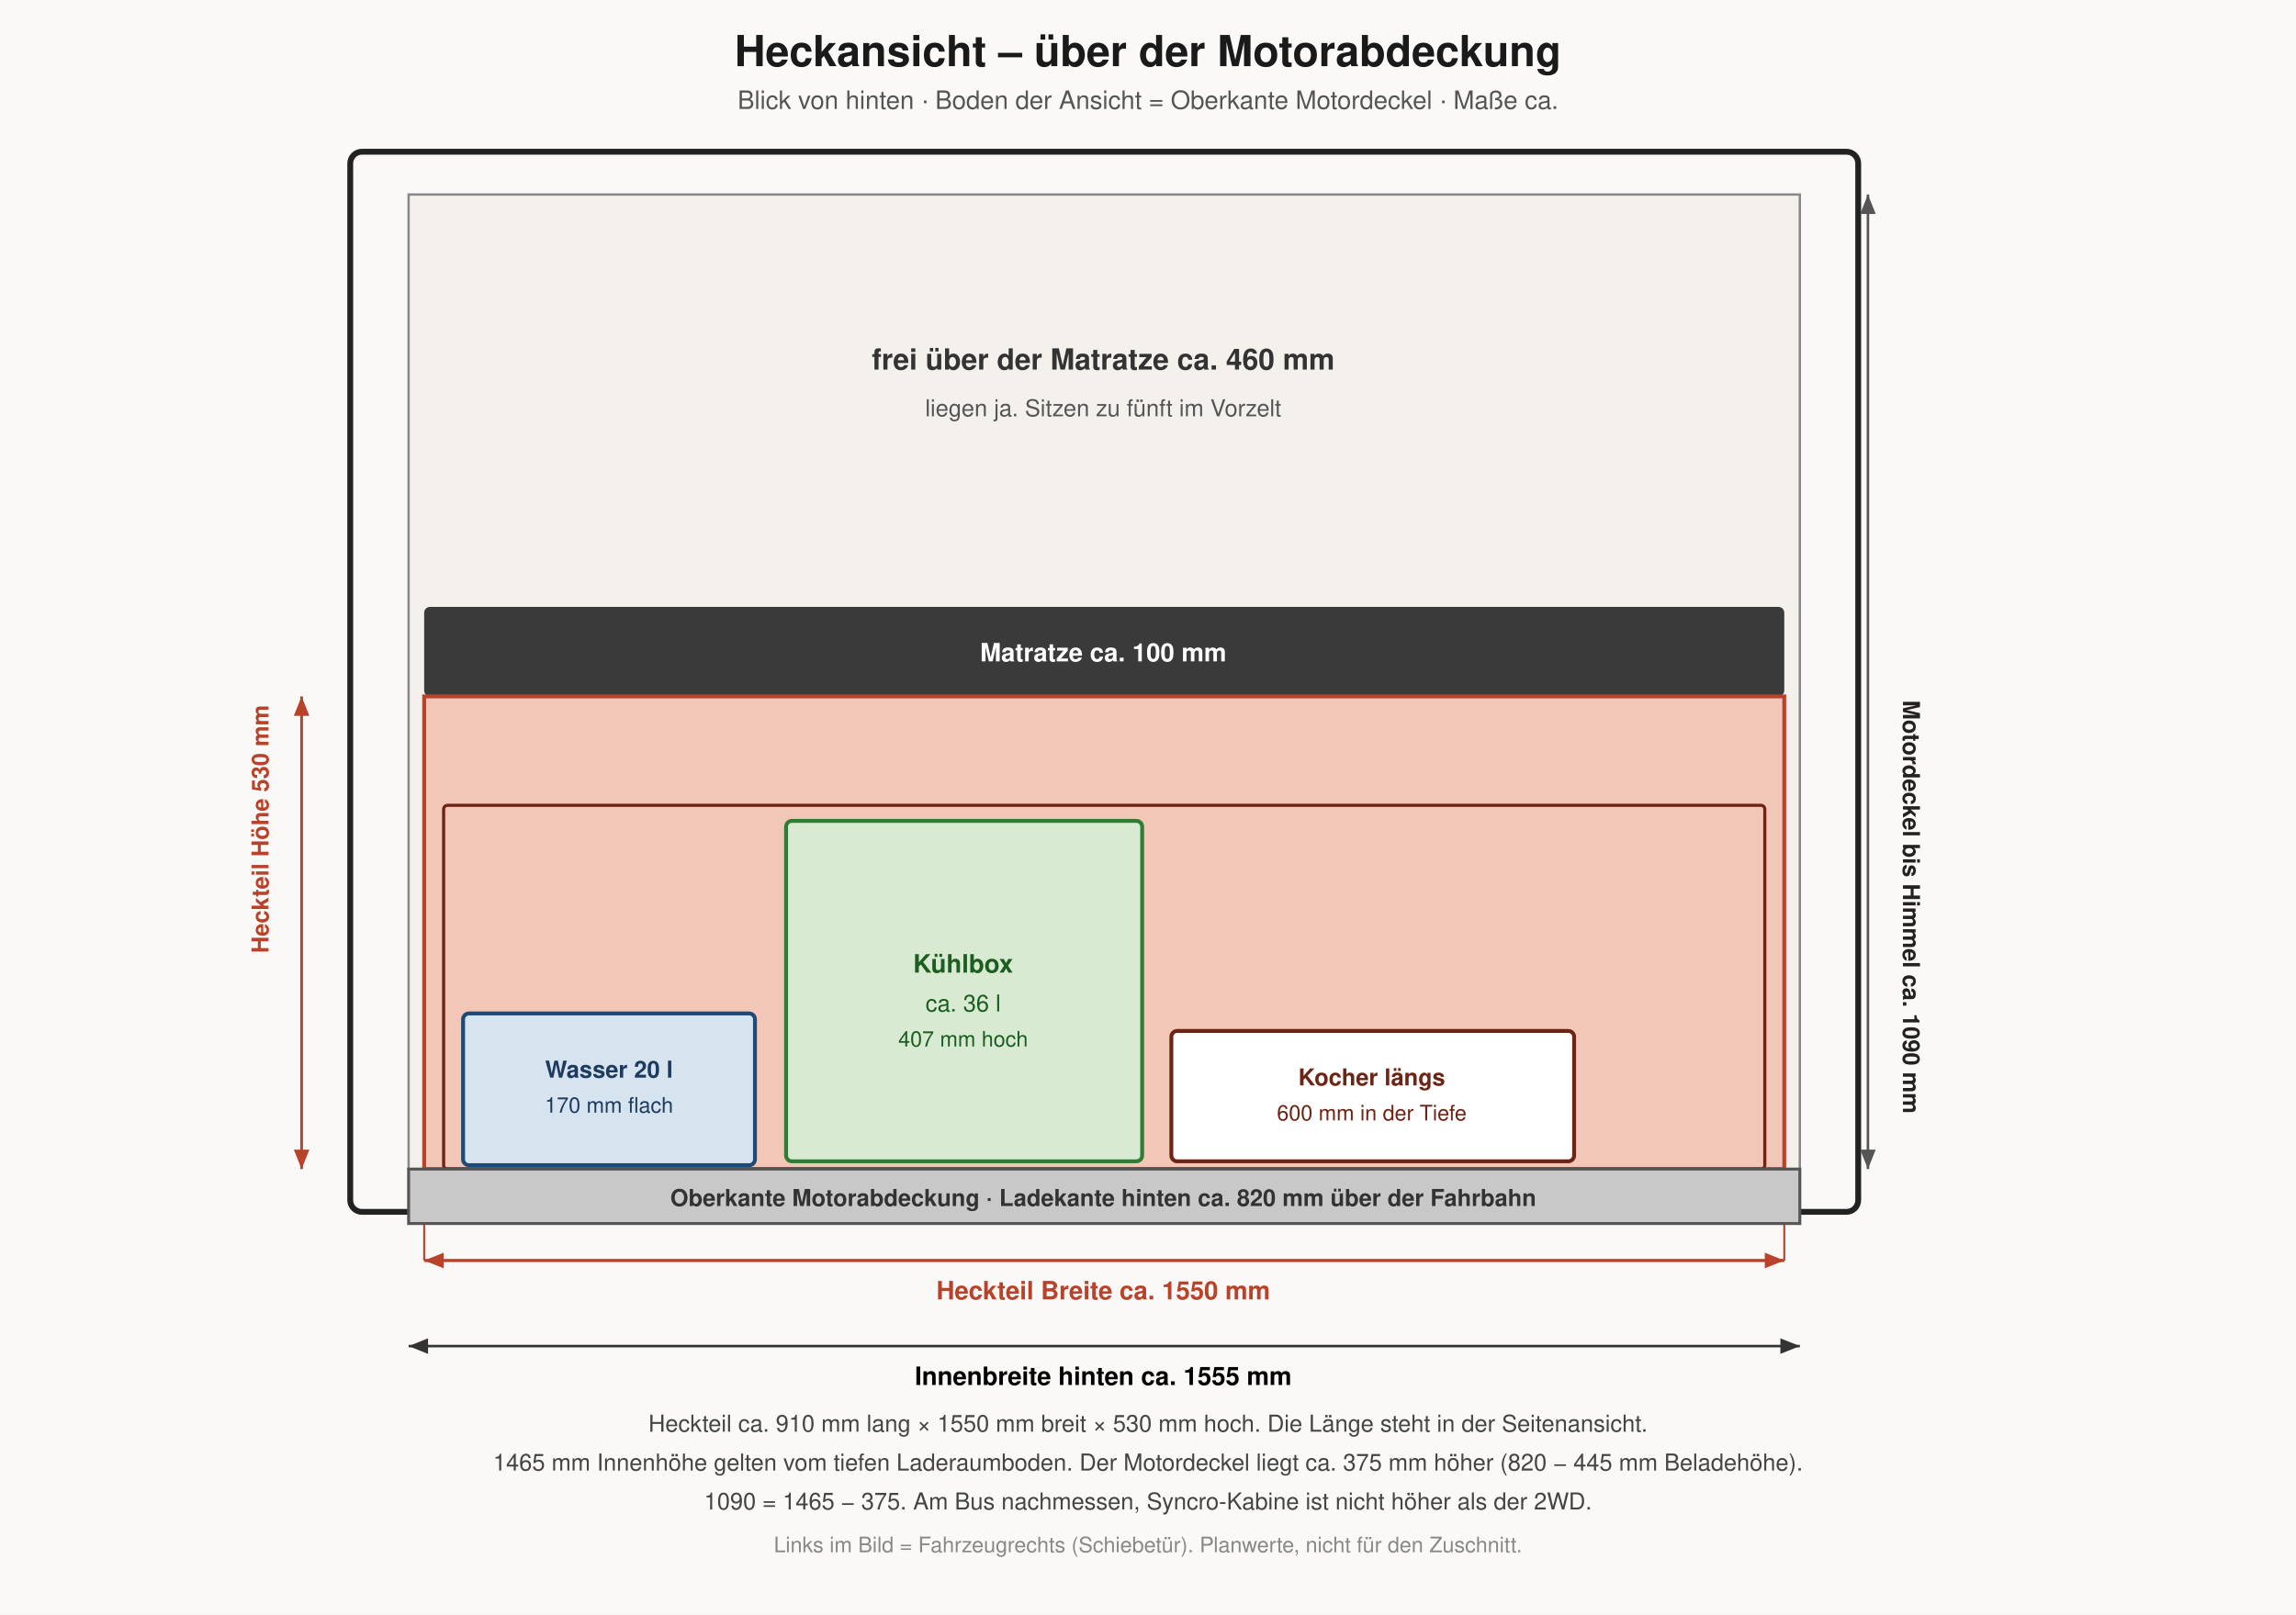
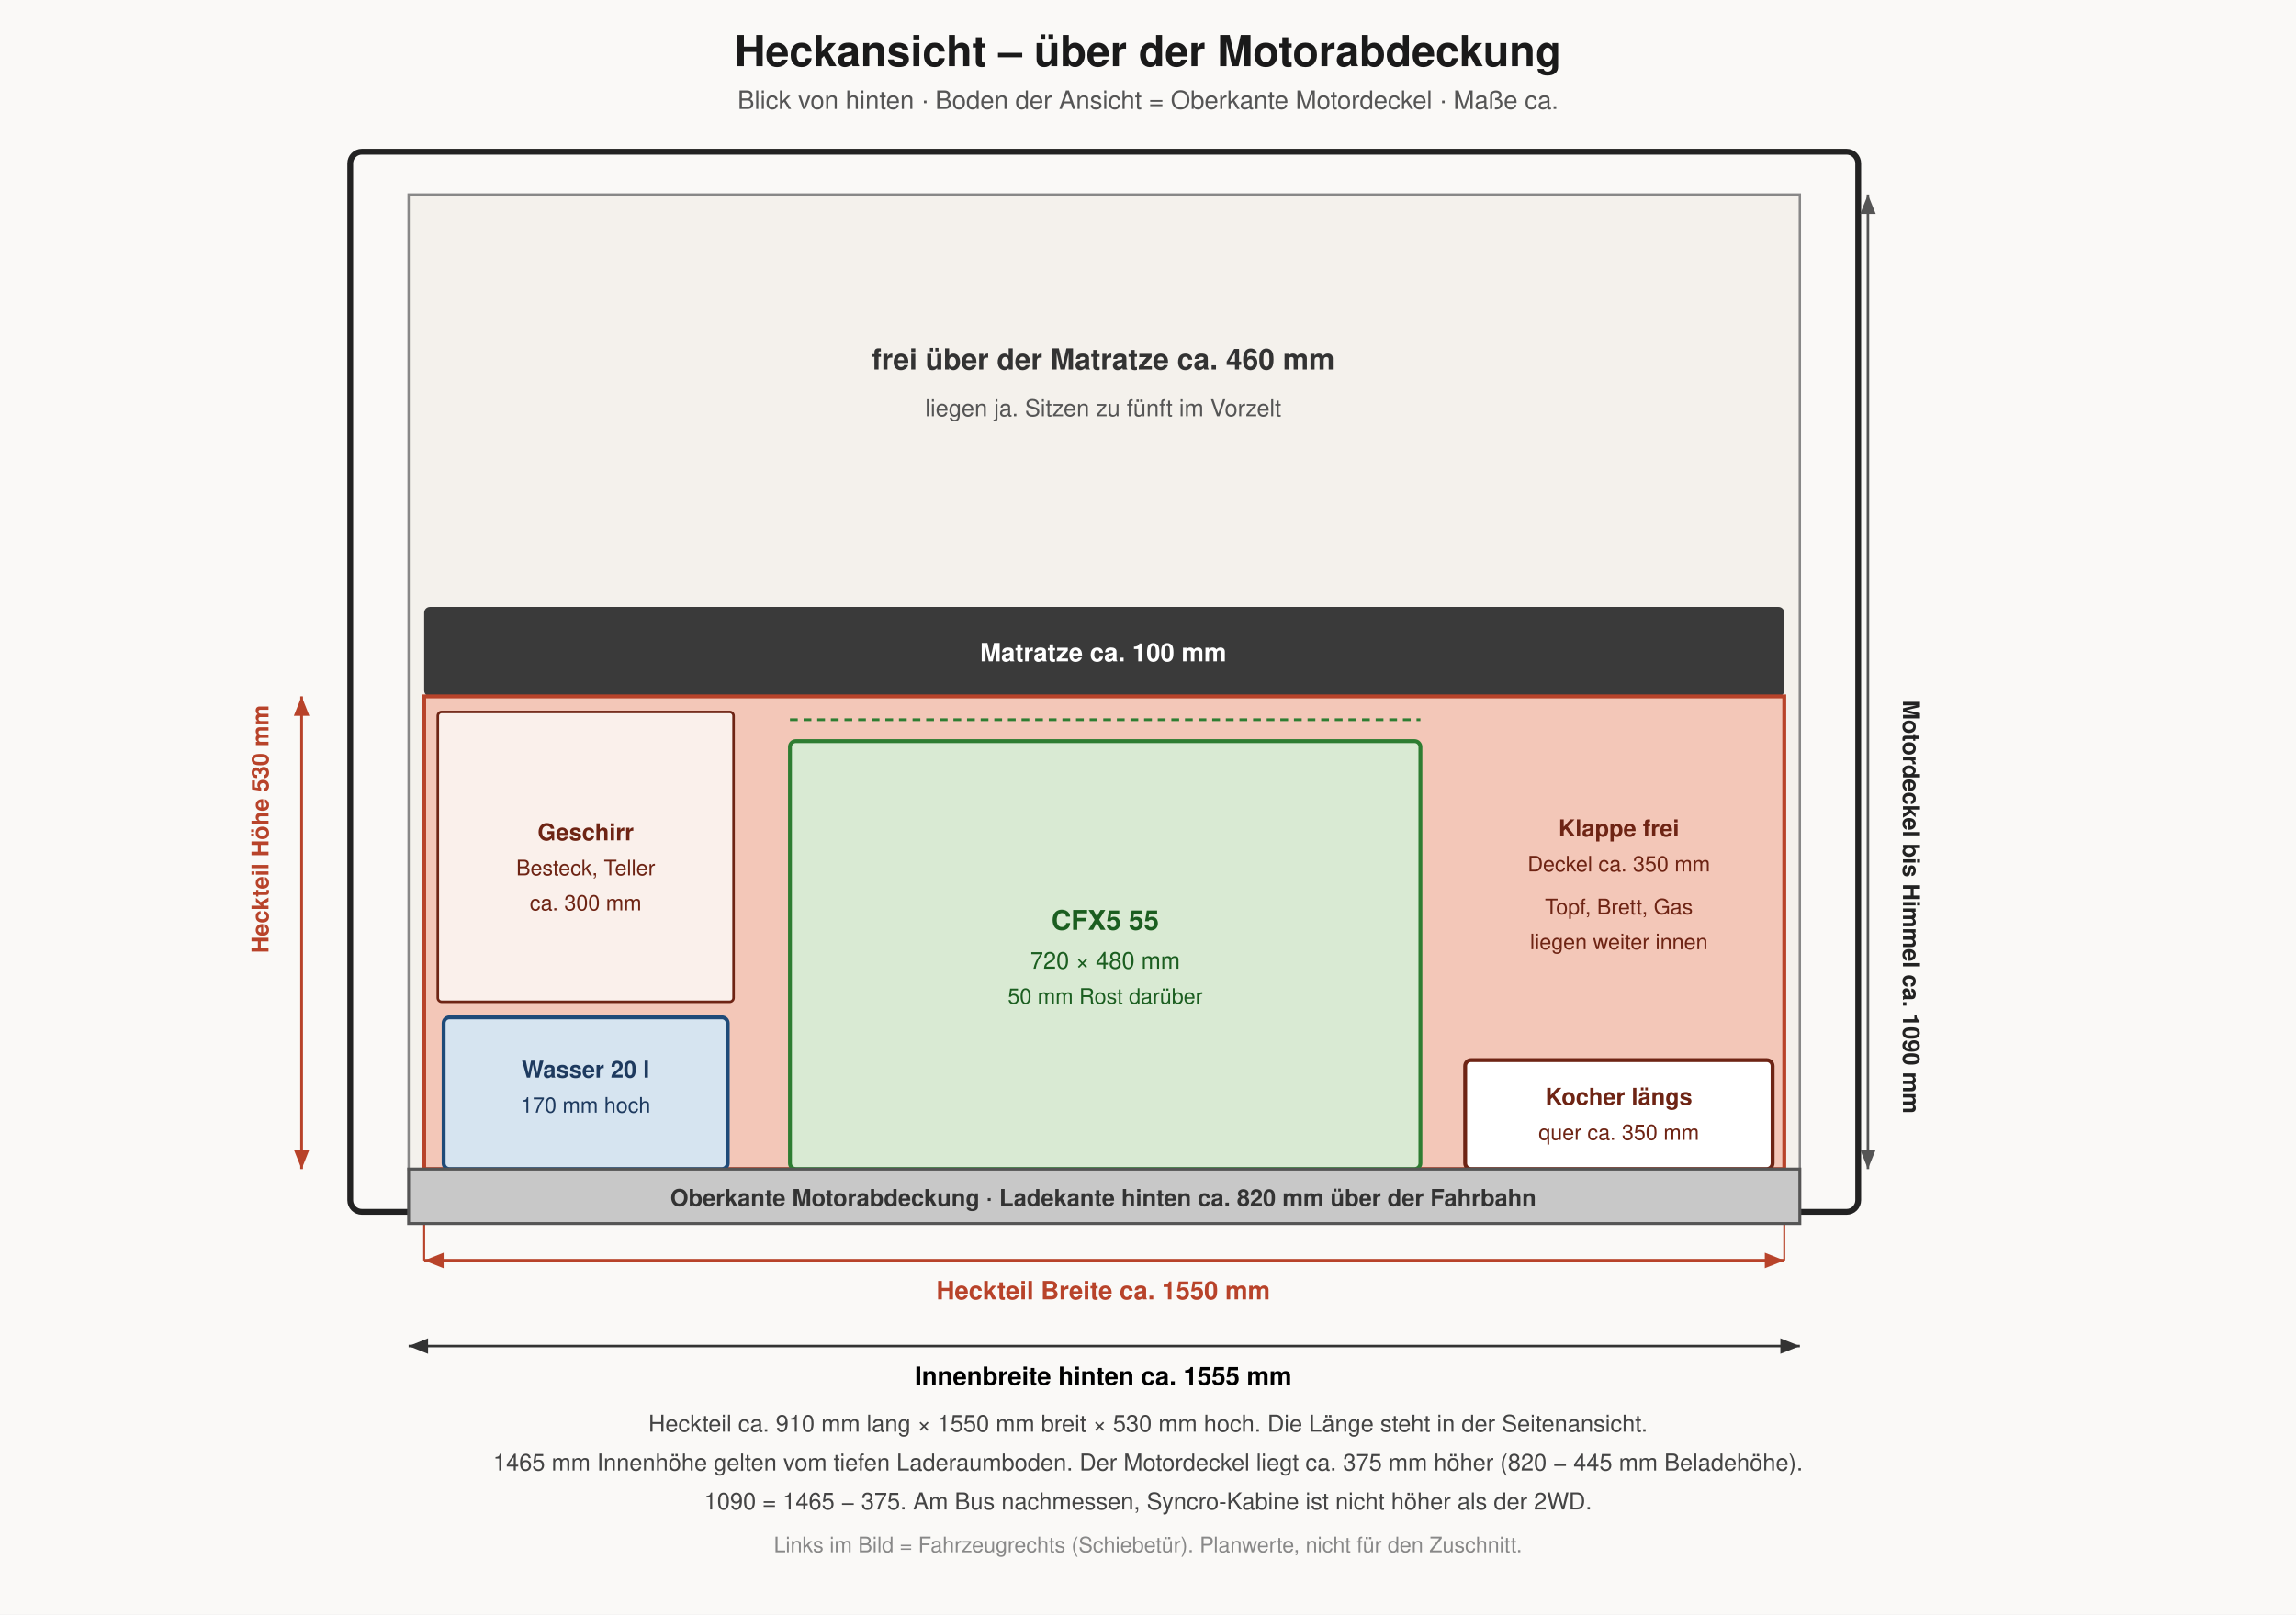
<svg xmlns="http://www.w3.org/2000/svg" viewBox="0 0 1180 830" font-family="Helvetica, Arial, sans-serif">
  <rect width="1180" height="830" fill="#faf9f7" />
  <text x="590" y="34" text-anchor="middle" font-size="22" font-weight="700" fill="#1a1a1a">Heckansicht – über der Motorabdeckung</text>
  <text x="590" y="56" text-anchor="middle" font-size="13" fill="#555">Blick von hinten · Boden der Ansicht = Oberkante Motordeckel · Maße ca.</text>
  <rect x="180" y="78" width="775" height="545" rx="6" fill="none" stroke="#222" stroke-width="3" />
  <rect x="210" y="100" width="715" height="501" fill="#f4f1ec" stroke="#888" stroke-width="1.2" />
  <text x="567" y="190" text-anchor="middle" font-size="15" font-weight="700" fill="#333">frei über der Matratze ca. 460 mm</text>
  <text x="567" y="214" text-anchor="middle" font-size="12" fill="#555">liegen ja. Sitzen zu fünft im Vorzelt</text>
  <rect x="218" y="312" width="699" height="46" rx="3" fill="#3a3a3a" />
  <text x="567" y="340" text-anchor="middle" font-size="13" font-weight="700" fill="#fff">Matratze ca. 100 mm</text>
  <rect x="218" y="358" width="699" height="243" fill="#f3c7b8" stroke="#b8432a" stroke-width="2" />
-   <rect x="228" y="414" width="679" height="187" rx="2" fill="none" stroke="#6e2414" stroke-width="1.6" />
-   <rect x="238" y="521" width="150" height="78" rx="3" fill="#d6e4f0" stroke="#1e4a78" stroke-width="2" />
-   <text x="313" y="554" text-anchor="middle" font-size="12" font-weight="700" fill="#1e3a5f">Wasser 20 l</text>
-   <text x="313" y="572" text-anchor="middle" font-size="11" fill="#1e3a5f">170 mm flach</text>
-   <rect x="404" y="422" width="183" height="175" rx="3" fill="#d9ead3" stroke="#2e7d32" stroke-width="2" />
-   <text x="495" y="500" text-anchor="middle" font-size="13" font-weight="700" fill="#1b5e20">Kühlbox</text>
-   <text x="495" y="520" text-anchor="middle" font-size="12" fill="#1b5e20">ca. 36 l</text>
-   <text x="495" y="538" text-anchor="middle" font-size="11" fill="#1b5e20">407 mm hoch</text>
-   <rect x="602" y="530" width="207" height="67" rx="3" fill="#fff" stroke="#6e2414" stroke-width="2" />
-   <text x="705" y="558" text-anchor="middle" font-size="12" font-weight="700" fill="#6e2414">Kocher längs</text>
-   <text x="705" y="576" text-anchor="middle" font-size="11" fill="#6e2414">600 mm in der Tiefe</text>
+   <rect x="225" y="366" width="152" height="149" rx="2" fill="#faf0eb" stroke="#6e2414" stroke-width="1.3" />
+   <text x="301" y="432" text-anchor="middle" font-size="12" font-weight="700" fill="#6e2414">Geschirr</text>
+   <text x="301" y="450" text-anchor="middle" font-size="11" fill="#6e2414">Besteck, Teller</text>
+   <text x="301" y="468" text-anchor="middle" font-size="11" fill="#6e2414">ca. 300 mm</text>
+   <rect x="228" y="523" width="146" height="78" rx="3" fill="#d6e4f0" stroke="#1e4a78" stroke-width="2" />
+   <text x="301" y="554" text-anchor="middle" font-size="12" font-weight="700" fill="#1e3a5f">Wasser 20 l</text>
+   <text x="301" y="572" text-anchor="middle" font-size="11" fill="#1e3a5f">170 mm hoch</text>
+   <rect x="406" y="381" width="324" height="220" rx="3" fill="#d9ead3" stroke="#2e7d32" stroke-width="2" />
+   <line x1="406" y1="370" x2="730" y2="370" stroke="#2e7d32" stroke-width="1.4" stroke-dasharray="4 3" />
+   <text x="568" y="478" text-anchor="middle" font-size="14" font-weight="700" fill="#1b5e20">CFX5 55</text>
+   <text x="568" y="498" text-anchor="middle" font-size="12" fill="#1b5e20">720 × 480 mm</text>
+   <text x="568" y="516" text-anchor="middle" font-size="11" fill="#1b5e20">50 mm Rost darüber</text>
+   <text x="832" y="430" text-anchor="middle" font-size="12" font-weight="700" fill="#6e2414">Klappe frei</text>
+   <text x="832" y="448" text-anchor="middle" font-size="11" fill="#6e2414">Deckel ca. 350 mm</text>
+   <text x="832" y="470" text-anchor="middle" font-size="11" fill="#6e2414">Topf, Brett, Gas</text>
+   <text x="832" y="488" text-anchor="middle" font-size="11" fill="#6e2414">liegen weiter innen</text>
+   <rect x="753" y="545" width="158" height="56" rx="3" fill="#fff" stroke="#6e2414" stroke-width="2" />
+   <text x="832" y="568" text-anchor="middle" font-size="12" font-weight="700" fill="#6e2414">Kocher längs</text>
+   <text x="832" y="586" text-anchor="middle" font-size="11" fill="#6e2414">quer ca. 350 mm</text>
  <line x1="218" y1="601" x2="218" y2="648" stroke="#b8432a" stroke-width="1" />
  <line x1="917" y1="601" x2="917" y2="648" stroke="#b8432a" stroke-width="1" />
  <line x1="218" y1="648" x2="917" y2="648" stroke="#b8432a" stroke-width="1.6" />
  <polygon points="218,648 228,644 228,652" fill="#b8432a" />
  <polygon points="917,648 907,644 907,652" fill="#b8432a" />
  <text x="567" y="668" text-anchor="middle" font-size="13" font-weight="700" fill="#b8432a">Heckteil Breite ca. 1550 mm</text>
  <line x1="210" y1="692" x2="925" y2="692" stroke="#333" stroke-width="1.3" />
  <polygon points="210,692 220,688 220,696" fill="#333" />
  <polygon points="925,692 915,688 915,696" fill="#333" />
  <text x="567" y="712" text-anchor="middle" font-size="13" font-weight="700">Innenbreite hinten ca. 1555 mm</text>
  <line x1="155" y1="358" x2="155" y2="601" stroke="#b8432a" stroke-width="1.4" />
  <polygon points="155,358 151,368 159,368" fill="#b8432a" />
  <polygon points="155,601 151,591 159,591" fill="#b8432a" />
  <text x="138" y="490" transform="rotate(-90 138 490)" font-size="12" font-weight="700" fill="#b8432a">Heckteil Höhe 530 mm</text>
  <line x1="960" y1="100" x2="960" y2="601" stroke="#555" stroke-width="1.3" />
  <polygon points="960,100 956,110 964,110" fill="#555" />
  <polygon points="960,601 956,591 964,591" fill="#555" />
  <text x="978" y="360" transform="rotate(90 978 360)" font-size="12" font-weight="700" fill="#222">Motordeckel bis Himmel ca. 1090 mm</text>
  <rect x="210" y="601" width="715" height="28" fill="#c8c8c8" stroke="#555" stroke-width="1.5" />
  <text x="567" y="620" text-anchor="middle" font-size="12" font-weight="700" fill="#333">Oberkante Motorabdeckung · Ladekante hinten ca. 820 mm über der Fahrbahn</text>
  <text x="590" y="736" text-anchor="middle" font-size="12" fill="#444">Heckteil ca. 910 mm lang × 1550 mm breit × 530 mm hoch. Die Länge steht in der Seitenansicht.</text>
  <text x="590" y="756" text-anchor="middle" font-size="12" fill="#444">1465 mm Innenhöhe gelten vom tiefen Laderaumboden. Der Motordeckel liegt ca. 375 mm höher (820 − 445 mm Beladehöhe).</text>
  <text x="590" y="776" text-anchor="middle" font-size="12" fill="#444">1090 = 1465 − 375. Am Bus nachmessen, Syncro-Kabine ist nicht höher als der 2WD.</text>
  <text x="590" y="798" text-anchor="middle" font-size="11" fill="#888">Links im Bild = Fahrzeugrechts (Schiebetür). Planwerte, nicht für den Zuschnitt.</text>
</svg>
